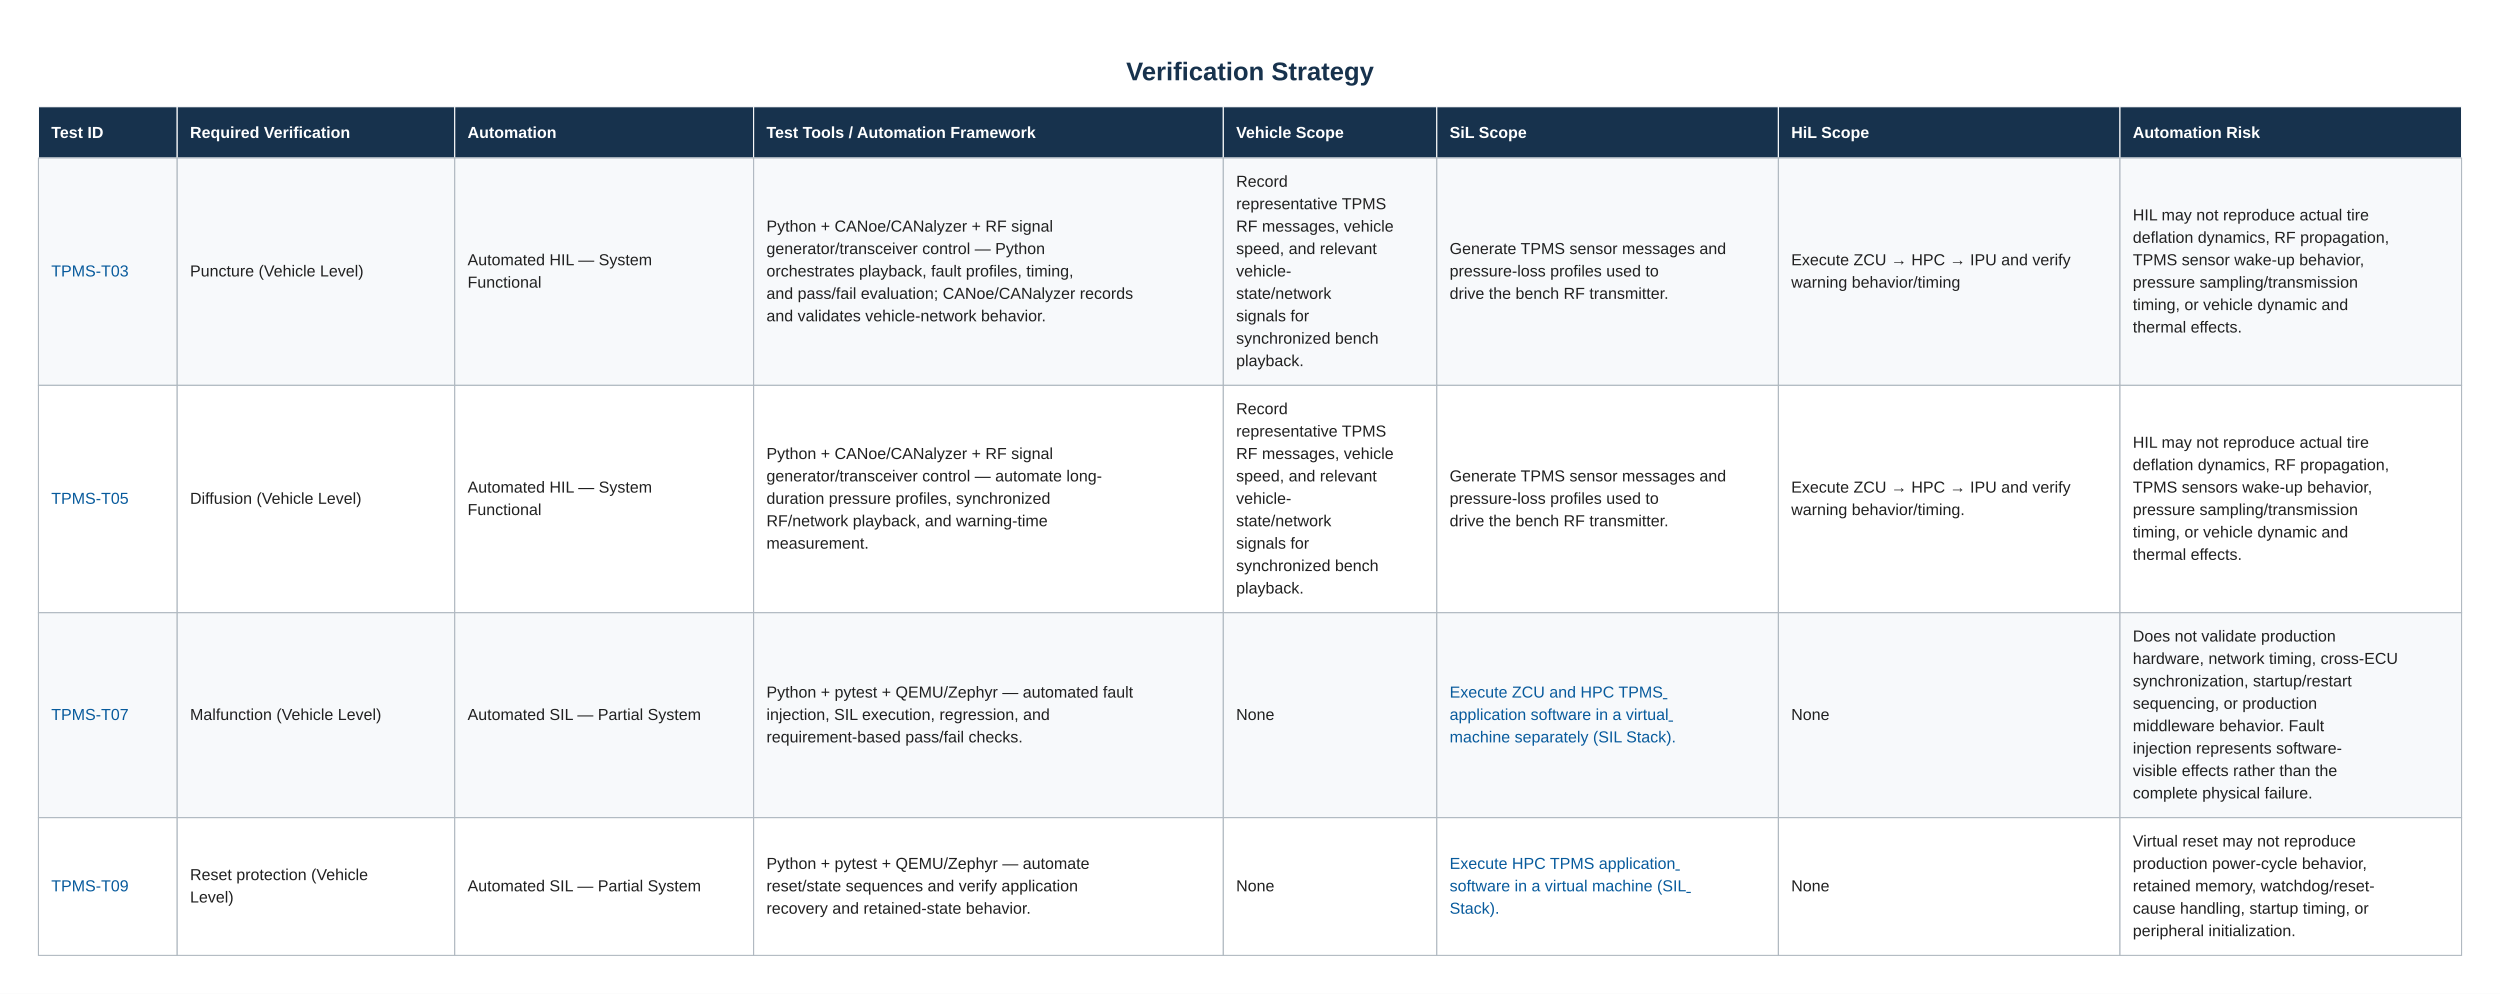
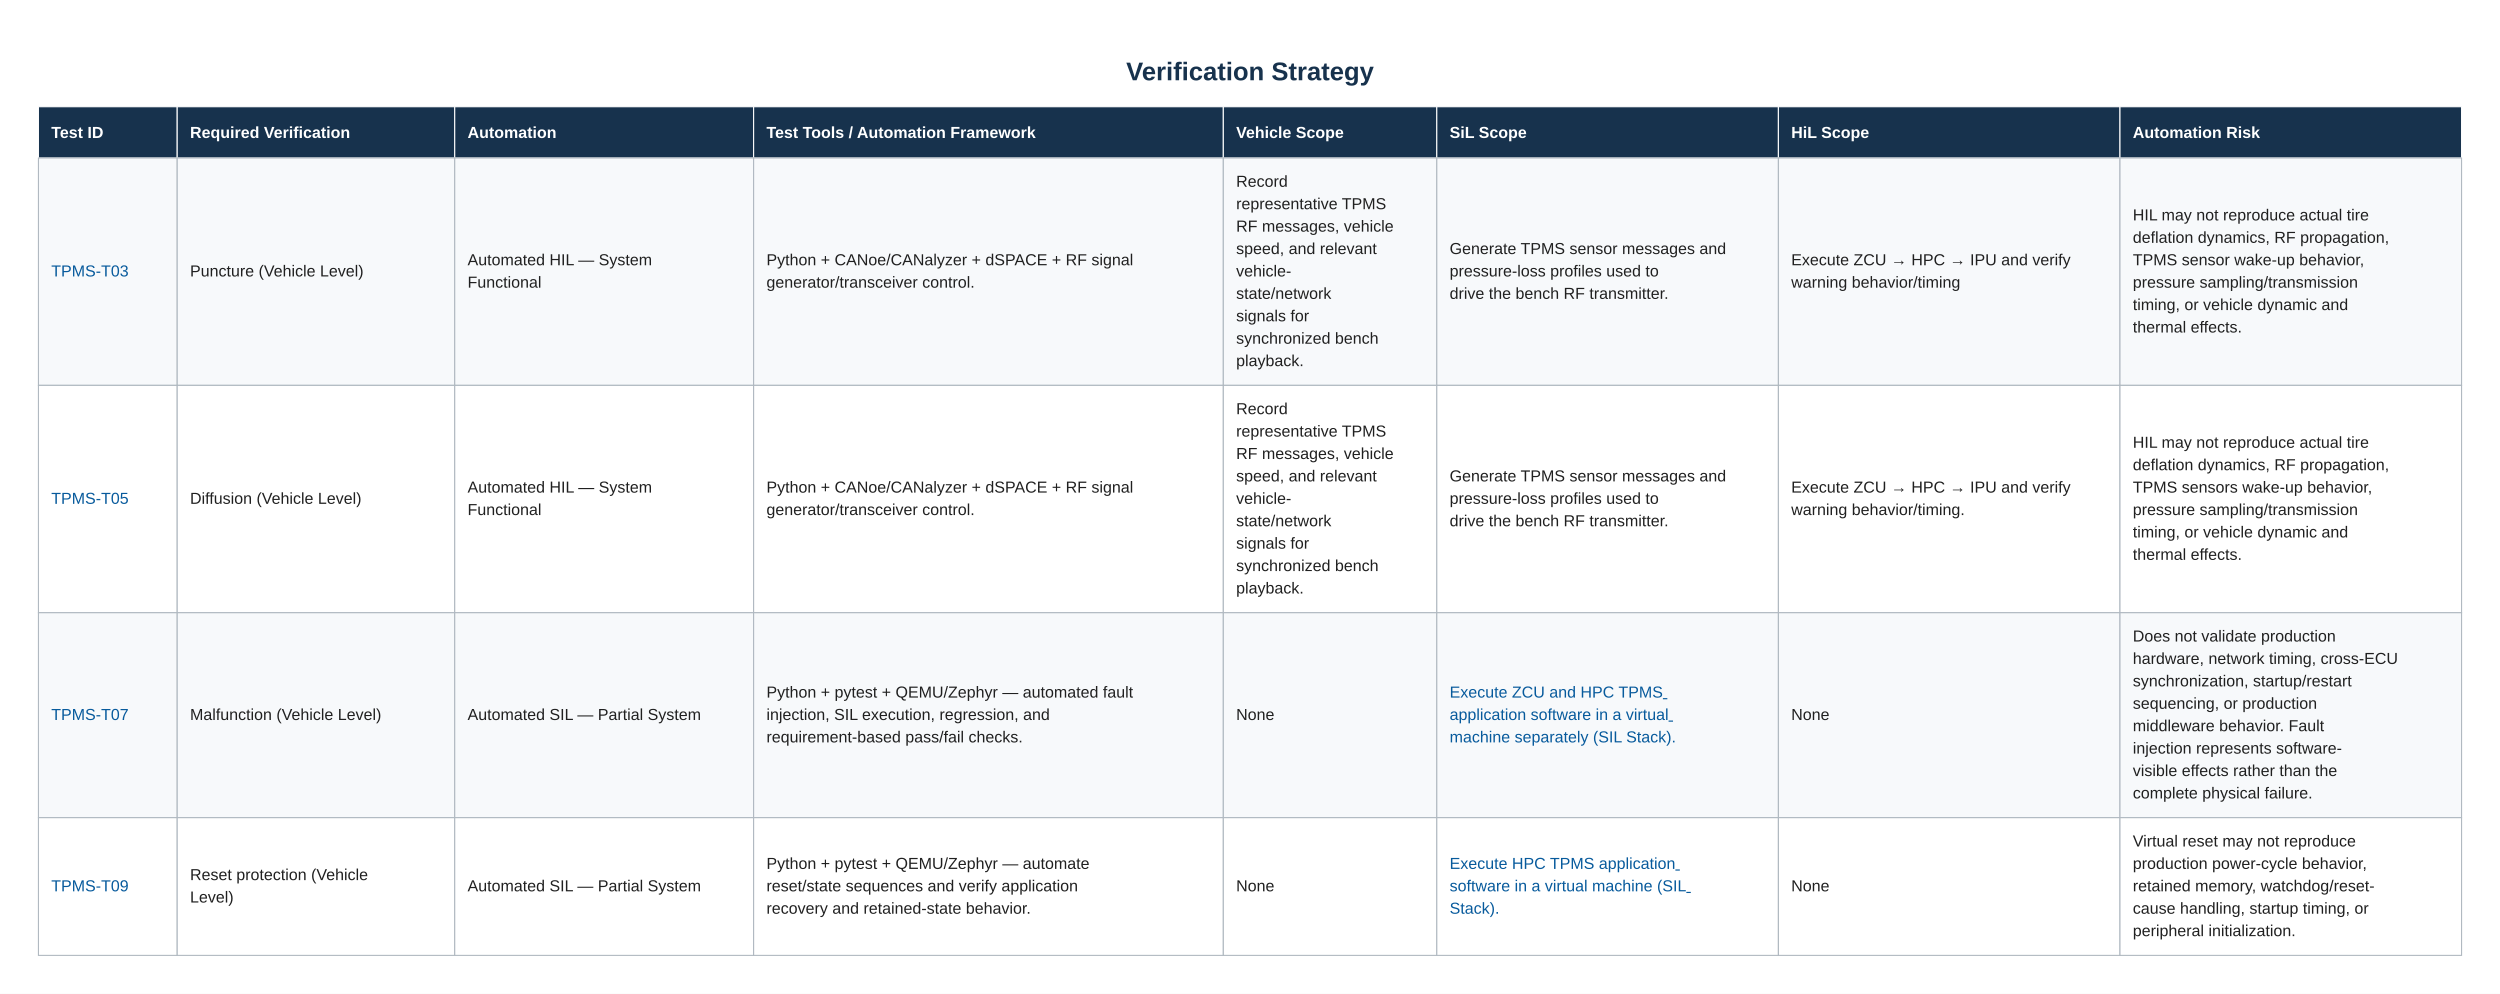
<svg xmlns="http://www.w3.org/2000/svg" width="2342" height="931" viewBox="0 0 2342 931">
  <rect width="100%" height="100%" fill="#ffffff" />
  <style>text{font-family:Arial, Helvetica, sans-serif}.title{font-size:24px;font-weight:700;fill:#17324d}.head{font-size:15px;font-weight:700;fill:#ffffff}.cell{font-size:15px;fill:#202020}.test-link,.source-link{fill:#075a9c;text-decoration:underline;cursor:pointer}</style>
  <text class="title" x="1171.0" y="75.2" text-anchor="middle">
    <tspan x="1171.0" dy="0">Verification Strategy</tspan>
  </text>
  <rect x="36" y="100" width="130" height="48" fill="#17324d" stroke="#ffffff" />
  <text class="head" x="48" y="129.25">Test ID</text>
  <rect x="166" y="100" width="260" height="48" fill="#17324d" stroke="#ffffff" />
  <text class="head" x="178" y="129.25">Required Verification</text>
  <rect x="426" y="100" width="280" height="48" fill="#17324d" stroke="#ffffff" />
  <text class="head" x="438" y="129.25">Automation</text>
  <rect x="706" y="100" width="440" height="48" fill="#17324d" stroke="#ffffff" />
  <text class="head" x="718" y="129.25">Test Tools / Automation Framework</text>
  <rect x="1146" y="100" width="200" height="48" fill="#17324d" stroke="#ffffff" />
  <text class="head" x="1158" y="129.25">Vehicle Scope</text>
  <rect x="1346" y="100" width="320" height="48" fill="#17324d" stroke="#ffffff" />
  <text class="head" x="1358" y="129.25">SiL Scope</text>
  <rect x="1666" y="100" width="320" height="48" fill="#17324d" stroke="#ffffff" />
  <text class="head" x="1678" y="129.25">HiL Scope</text>
  <rect x="1986" y="100" width="320" height="48" fill="#17324d" stroke="#ffffff" />
  <text class="head" x="1998" y="129.25">Automation Risk</text>
  <rect x="36" y="148" width="130" height="213" fill="#f7f9fb" stroke="#aeb7bf" />
  <a href="r141_tables_viewer.html#2" target="_top">
    <text class="cell test-link" x="48" y="259.0">
      <tspan x="48" dy="0">TPMS-T03</tspan>
    </text>
  </a>
  <rect x="166" y="148" width="260" height="213" fill="#f7f9fb" stroke="#aeb7bf" />
  <text class="cell" x="178" y="259.0">
    <tspan x="178" dy="0">Puncture (Vehicle Level)</tspan>
  </text>
  <rect x="426" y="148" width="280" height="213" fill="#f7f9fb" stroke="#aeb7bf" />
  <text class="cell" x="438" y="248.5">
    <tspan x="438" dy="0">Automated HIL — System</tspan>
    <tspan x="438" dy="21">Functional</tspan>
  </text>
  <rect x="706" y="148" width="440" height="213" fill="#f7f9fb" stroke="#aeb7bf" />
-   <text class="cell" x="718" y="217.0">
-     <tspan x="718" dy="0">Python + CANoe/CANalyzer + RF signal</tspan>
-     <tspan x="718" dy="21">generator/transceiver control — Python</tspan>
-     <tspan x="718" dy="21">orchestrates playback, fault profiles, timing,</tspan>
-     <tspan x="718" dy="21">and pass/fail evaluation; CANoe/CANalyzer records</tspan>
-     <tspan x="718" dy="21">and validates vehicle-network behavior.</tspan>
+   <text class="cell" x="718" y="248.5">
+     <tspan x="718" dy="0">Python + CANoe/CANalyzer + dSPACE + RF signal</tspan>
+     <tspan x="718" dy="21">generator/transceiver control.</tspan>
  </text>
  <rect x="1146" y="148" width="200" height="213" fill="#f7f9fb" stroke="#aeb7bf" />
  <text class="cell" x="1158" y="175.0">
    <tspan x="1158" dy="0">Record</tspan>
    <tspan x="1158" dy="21">representative TPMS</tspan>
    <tspan x="1158" dy="21">RF messages, vehicle</tspan>
    <tspan x="1158" dy="21">speed, and relevant</tspan>
    <tspan x="1158" dy="21">vehicle-</tspan>
    <tspan x="1158" dy="21">state/network</tspan>
    <tspan x="1158" dy="21">signals for</tspan>
    <tspan x="1158" dy="21">synchronized bench</tspan>
    <tspan x="1158" dy="21">playback.</tspan>
  </text>
  <rect x="1346" y="148" width="320" height="213" fill="#f7f9fb" stroke="#aeb7bf" />
  <text class="cell" x="1358" y="238.0">
    <tspan x="1358" dy="0">Generate TPMS sensor messages and</tspan>
    <tspan x="1358" dy="21">pressure-loss profiles used to</tspan>
    <tspan x="1358" dy="21">drive the bench RF transmitter.</tspan>
  </text>
  <rect x="1666" y="148" width="320" height="213" fill="#f7f9fb" stroke="#aeb7bf" />
  <text class="cell" x="1678" y="248.5">
    <tspan x="1678" dy="0">Execute ZCU → HPC → IPU and verify</tspan>
    <tspan x="1678" dy="21">warning behavior/timing</tspan>
  </text>
  <rect x="1986" y="148" width="320" height="213" fill="#f7f9fb" stroke="#aeb7bf" />
  <text class="cell" x="1998" y="206.5">
    <tspan x="1998" dy="0">HIL may not reproduce actual tire</tspan>
    <tspan x="1998" dy="21">deflation dynamics, RF propagation,</tspan>
    <tspan x="1998" dy="21">TPMS sensor wake-up behavior,</tspan>
    <tspan x="1998" dy="21">pressure sampling/transmission</tspan>
    <tspan x="1998" dy="21">timing, or vehicle dynamic and</tspan>
    <tspan x="1998" dy="21">thermal effects.</tspan>
  </text>
  <rect x="36" y="361" width="130" height="213" fill="#ffffff" stroke="#aeb7bf" />
  <a href="r141_tables_viewer.html#2" target="_top">
    <text class="cell test-link" x="48" y="472.0">
      <tspan x="48" dy="0">TPMS-T05</tspan>
    </text>
  </a>
  <rect x="166" y="361" width="260" height="213" fill="#ffffff" stroke="#aeb7bf" />
  <text class="cell" x="178" y="472.0">
    <tspan x="178" dy="0">Diffusion (Vehicle Level)</tspan>
  </text>
  <rect x="426" y="361" width="280" height="213" fill="#ffffff" stroke="#aeb7bf" />
  <text class="cell" x="438" y="461.5">
    <tspan x="438" dy="0">Automated HIL — System</tspan>
    <tspan x="438" dy="21">Functional</tspan>
  </text>
  <rect x="706" y="361" width="440" height="213" fill="#ffffff" stroke="#aeb7bf" />
-   <text class="cell" x="718" y="430.0">
-     <tspan x="718" dy="0">Python + CANoe/CANalyzer + RF signal</tspan>
-     <tspan x="718" dy="21">generator/transceiver control — automate long-</tspan>
-     <tspan x="718" dy="21">duration pressure profiles, synchronized</tspan>
-     <tspan x="718" dy="21">RF/network playback, and warning-time</tspan>
-     <tspan x="718" dy="21">measurement.</tspan>
+   <text class="cell" x="718" y="461.5">
+     <tspan x="718" dy="0">Python + CANoe/CANalyzer + dSPACE + RF signal</tspan>
+     <tspan x="718" dy="21">generator/transceiver control.</tspan>
  </text>
  <rect x="1146" y="361" width="200" height="213" fill="#ffffff" stroke="#aeb7bf" />
  <text class="cell" x="1158" y="388.0">
    <tspan x="1158" dy="0">Record</tspan>
    <tspan x="1158" dy="21">representative TPMS</tspan>
    <tspan x="1158" dy="21">RF messages, vehicle</tspan>
    <tspan x="1158" dy="21">speed, and relevant</tspan>
    <tspan x="1158" dy="21">vehicle-</tspan>
    <tspan x="1158" dy="21">state/network</tspan>
    <tspan x="1158" dy="21">signals for</tspan>
    <tspan x="1158" dy="21">synchronized bench</tspan>
    <tspan x="1158" dy="21">playback.</tspan>
  </text>
  <rect x="1346" y="361" width="320" height="213" fill="#ffffff" stroke="#aeb7bf" />
  <text class="cell" x="1358" y="451.0">
    <tspan x="1358" dy="0">Generate TPMS sensor messages and</tspan>
    <tspan x="1358" dy="21">pressure-loss profiles used to</tspan>
    <tspan x="1358" dy="21">drive the bench RF transmitter.</tspan>
  </text>
  <rect x="1666" y="361" width="320" height="213" fill="#ffffff" stroke="#aeb7bf" />
  <text class="cell" x="1678" y="461.5">
    <tspan x="1678" dy="0">Execute ZCU → HPC → IPU and verify</tspan>
    <tspan x="1678" dy="21">warning behavior/timing.</tspan>
  </text>
  <rect x="1986" y="361" width="320" height="213" fill="#ffffff" stroke="#aeb7bf" />
  <text class="cell" x="1998" y="419.5">
    <tspan x="1998" dy="0">HIL may not reproduce actual tire</tspan>
    <tspan x="1998" dy="21">deflation dynamics, RF propagation,</tspan>
    <tspan x="1998" dy="21">TPMS sensors wake-up behavior,</tspan>
    <tspan x="1998" dy="21">pressure sampling/transmission</tspan>
    <tspan x="1998" dy="21">timing, or vehicle dynamic and</tspan>
    <tspan x="1998" dy="21">thermal effects.</tspan>
  </text>
  <rect x="36" y="574" width="130" height="192" fill="#f7f9fb" stroke="#aeb7bf" />
  <a href="r141_tables_viewer.html#2" target="_top">
    <text class="cell test-link" x="48" y="674.5">
      <tspan x="48" dy="0">TPMS-T07</tspan>
    </text>
  </a>
  <rect x="166" y="574" width="260" height="192" fill="#f7f9fb" stroke="#aeb7bf" />
  <text class="cell" x="178" y="674.5">
    <tspan x="178" dy="0">Malfunction (Vehicle Level)</tspan>
  </text>
  <rect x="426" y="574" width="280" height="192" fill="#f7f9fb" stroke="#aeb7bf" />
  <text class="cell" x="438" y="674.5">
    <tspan x="438" dy="0">Automated SIL — Partial System</tspan>
  </text>
  <rect x="706" y="574" width="440" height="192" fill="#f7f9fb" stroke="#aeb7bf" />
  <text class="cell" x="718" y="653.5">
    <tspan x="718" dy="0">Python + pytest + QEMU/Zephyr — automated fault</tspan>
    <tspan x="718" dy="21">injection, SIL execution, regression, and</tspan>
    <tspan x="718" dy="21">requirement-based pass/fail checks.</tspan>
  </text>
  <rect x="1146" y="574" width="200" height="192" fill="#f7f9fb" stroke="#aeb7bf" />
  <text class="cell" x="1158" y="674.5">
    <tspan x="1158" dy="0">None</tspan>
  </text>
  <rect x="1346" y="574" width="320" height="192" fill="#f7f9fb" stroke="#aeb7bf" />
  <a href="r141_tables_viewer.html#5" target="_top">
    <text class="cell test-link" x="1358" y="653.5">
      <tspan x="1358" dy="0">Execute ZCU and HPC TPMS</tspan>
      <tspan x="1358" dy="21">application software in a virtual</tspan>
      <tspan x="1358" dy="21">machine separately (SIL Stack).</tspan>
    </text>
  </a>
  <rect x="1666" y="574" width="320" height="192" fill="#f7f9fb" stroke="#aeb7bf" />
  <text class="cell" x="1678" y="674.5">
    <tspan x="1678" dy="0">None</tspan>
  </text>
  <rect x="1986" y="574" width="320" height="192" fill="#f7f9fb" stroke="#aeb7bf" />
  <text class="cell" x="1998" y="601.0">
    <tspan x="1998" dy="0">Does not validate production</tspan>
    <tspan x="1998" dy="21">hardware, network timing, cross-ECU</tspan>
    <tspan x="1998" dy="21">synchronization, startup/restart</tspan>
    <tspan x="1998" dy="21">sequencing, or production</tspan>
    <tspan x="1998" dy="21">middleware behavior. Fault</tspan>
    <tspan x="1998" dy="21">injection represents software-</tspan>
    <tspan x="1998" dy="21">visible effects rather than the</tspan>
    <tspan x="1998" dy="21">complete physical failure.</tspan>
  </text>
  <rect x="36" y="766" width="130" height="129" fill="#ffffff" stroke="#aeb7bf" />
  <a href="r141_tables_viewer.html#2" target="_top">
    <text class="cell test-link" x="48" y="835.0">
      <tspan x="48" dy="0">TPMS-T09</tspan>
    </text>
  </a>
  <rect x="166" y="766" width="260" height="129" fill="#ffffff" stroke="#aeb7bf" />
  <text class="cell" x="178" y="824.5">
    <tspan x="178" dy="0">Reset protection (Vehicle</tspan>
    <tspan x="178" dy="21">Level)</tspan>
  </text>
  <rect x="426" y="766" width="280" height="129" fill="#ffffff" stroke="#aeb7bf" />
  <text class="cell" x="438" y="835.0">
    <tspan x="438" dy="0">Automated SIL — Partial System</tspan>
  </text>
  <rect x="706" y="766" width="440" height="129" fill="#ffffff" stroke="#aeb7bf" />
  <text class="cell" x="718" y="814.0">
    <tspan x="718" dy="0">Python + pytest + QEMU/Zephyr — automate</tspan>
    <tspan x="718" dy="21">reset/state sequences and verify application</tspan>
    <tspan x="718" dy="21">recovery and retained-state behavior.</tspan>
  </text>
  <rect x="1146" y="766" width="200" height="129" fill="#ffffff" stroke="#aeb7bf" />
  <text class="cell" x="1158" y="835.0">
    <tspan x="1158" dy="0">None</tspan>
  </text>
  <rect x="1346" y="766" width="320" height="129" fill="#ffffff" stroke="#aeb7bf" />
  <a href="r141_tables_viewer.html#5" target="_top">
    <text class="cell test-link" x="1358" y="814.0">
      <tspan x="1358" dy="0">Execute HPC TPMS application</tspan>
      <tspan x="1358" dy="21">software in a virtual machine (SIL</tspan>
      <tspan x="1358" dy="21">Stack).</tspan>
    </text>
  </a>
  <rect x="1666" y="766" width="320" height="129" fill="#ffffff" stroke="#aeb7bf" />
  <text class="cell" x="1678" y="835.0">
    <tspan x="1678" dy="0">None</tspan>
  </text>
  <rect x="1986" y="766" width="320" height="129" fill="#ffffff" stroke="#aeb7bf" />
  <text class="cell" x="1998" y="793.0">
    <tspan x="1998" dy="0">Virtual reset may not reproduce</tspan>
    <tspan x="1998" dy="21">production power-cycle behavior,</tspan>
    <tspan x="1998" dy="21">retained memory, watchdog/reset-</tspan>
    <tspan x="1998" dy="21">cause handling, startup timing, or</tspan>
    <tspan x="1998" dy="21">peripheral initialization.</tspan>
  </text>
</svg>
